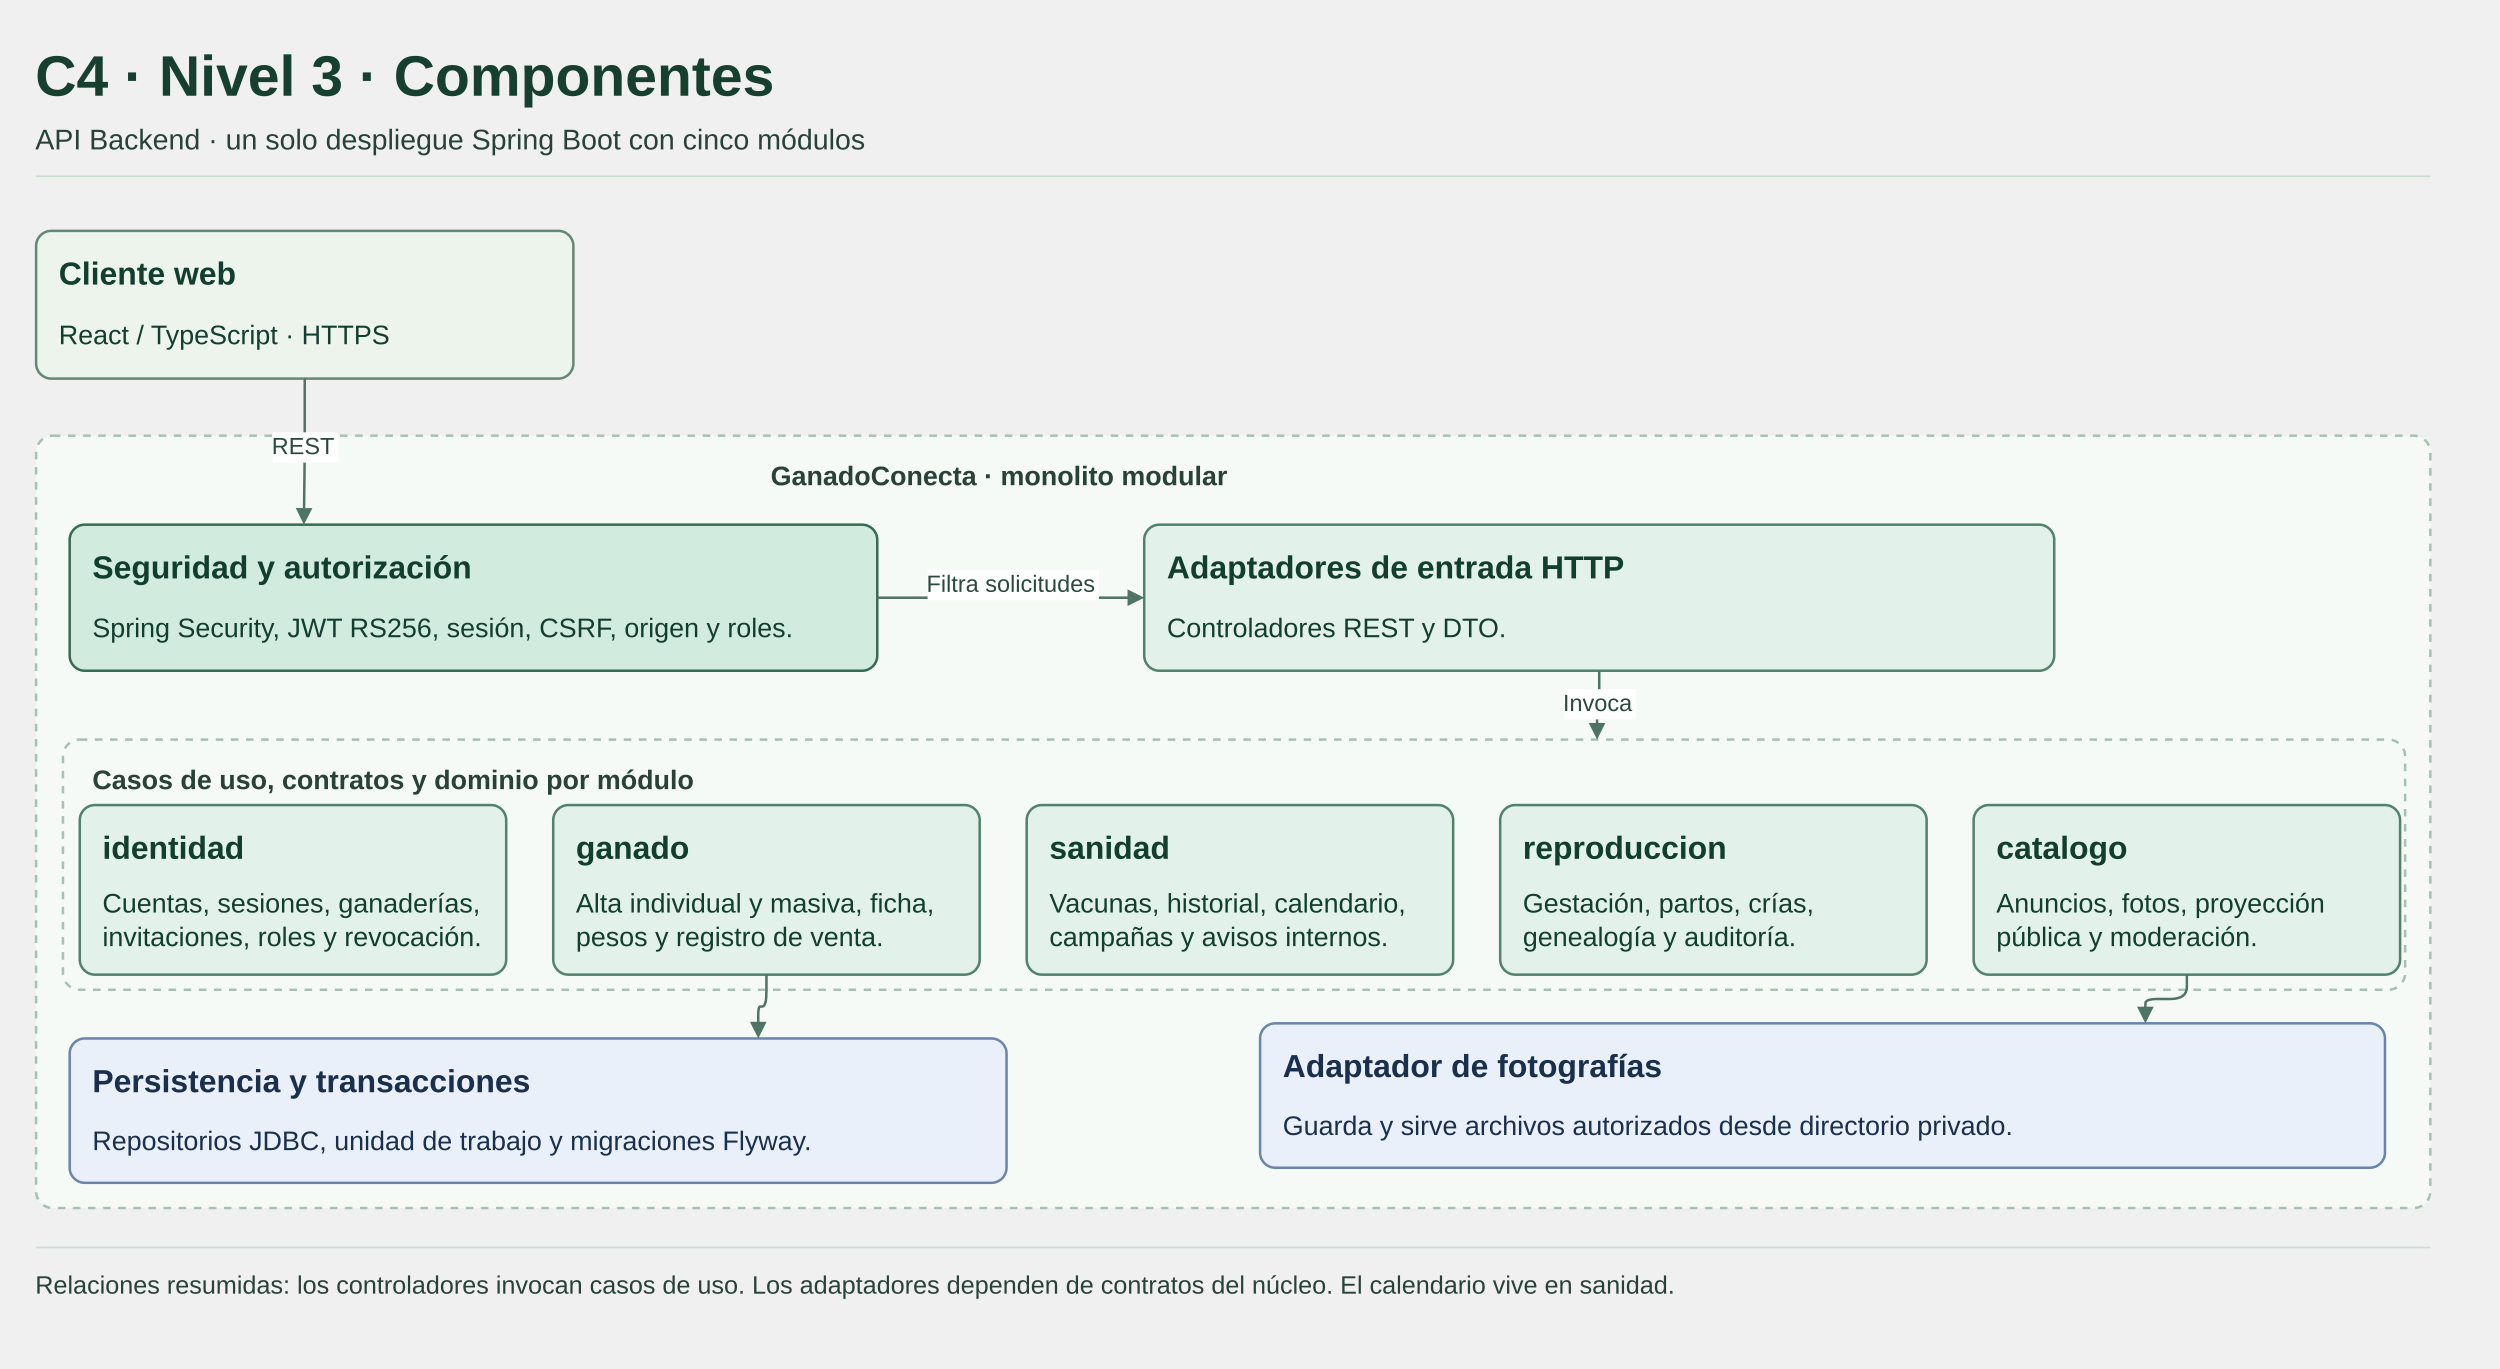
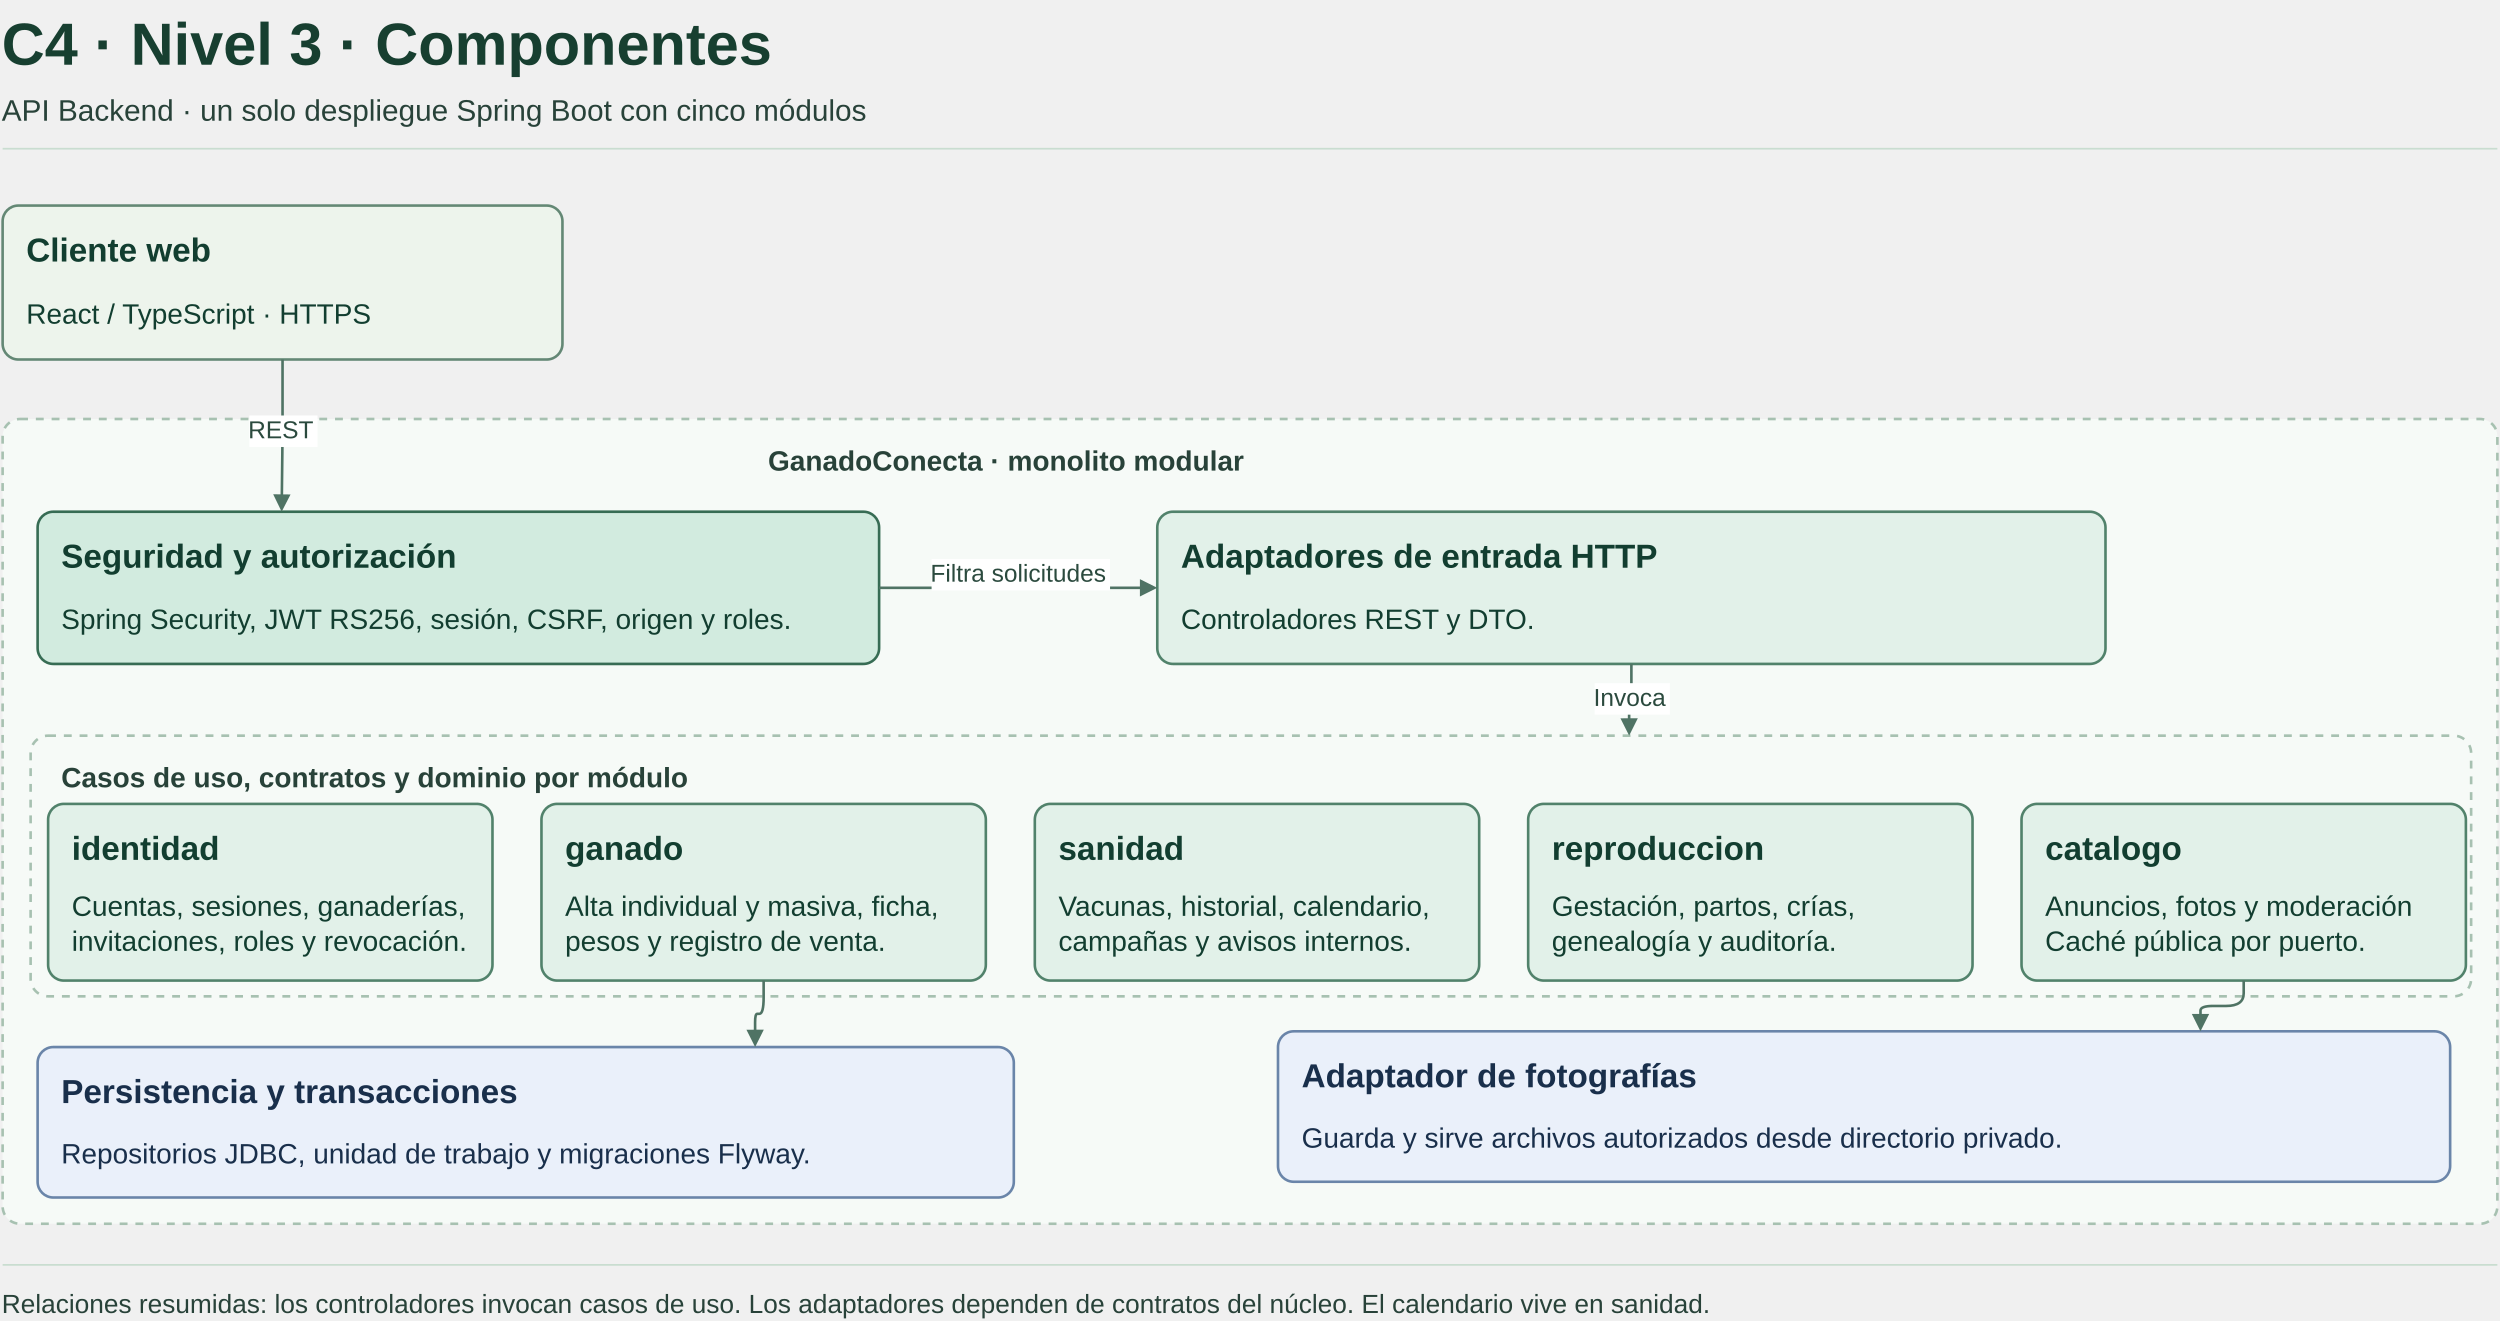
- <svg xmlns="http://www.w3.org/2000/svg" style="background: transparent; background-color: transparent; color-scheme: light;" version="1.1" width="1489px" height="815px" viewBox="-0.5 -0.5 1489 815">
+ <svg xmlns="http://www.w3.org/2000/svg" style="background: transparent; background-color: transparent; color-scheme: light dark;" version="1.1" width="1429px" height="755px" viewBox="-0.5 -0.5 1429 755">
  <defs />
  <g>
    <g data-cell-id="0">
      <g data-cell-id="1">
        <g data-cell-id="titulo">
          <g>
-             <rect x="21" y="19.5" width="1426" height="43" fill="none" stroke="none" pointer-events="all" />
+             <rect x="1" y="-0.5" width="1426" height="43" fill="none" stroke="none" pointer-events="all" />
          </g>
          <g>
            <g fill="#173f30" font-family="&quot;Arial&quot;" font-weight="bold" font-size="34px" style="fill: light-dark(rgb(23, 63, 48), rgb(165, 199, 186));">
-               <text x="20.5" y="56.5">C4 · Nivel 3 · Componentes</text>
+               <text x="0.5" y="36.5">C4 · Nivel 3 · Componentes</text>
            </g>
          </g>
        </g>
        <g data-cell-id="subtitulo">
          <g>
-             <rect x="21" y="71" width="1426" height="21" fill="none" stroke="none" pointer-events="all" />
+             <rect x="1" y="51" width="1426" height="21" fill="none" stroke="none" pointer-events="all" />
          </g>
          <g>
            <g fill="#284239" font-family="&quot;Arial&quot;" font-size="17px" style="fill: light-dark(rgb(40, 66, 57), rgb(168, 191, 183));">
-               <text x="20.5" y="88.5">API Backend · un solo despliegue Spring Boot con cinco módulos</text>
+               <text x="0.5" y="68.5">API Backend · un solo despliegue Spring Boot con cinco módulos</text>
            </g>
          </g>
        </g>
        <g data-cell-id="encabezado">
          <g>
-             <rect x="21" y="104" width="1426" height="1" fill="#c9ddd0" stroke="none" pointer-events="all" style="fill: light-dark(rgb(201, 221, 208), rgb(39, 56, 45));" />
+             <rect x="1" y="84" width="1426" height="1" fill="#c9ddd0" stroke="none" pointer-events="all" style="fill: light-dark(rgb(201, 221, 208), rgb(39, 56, 45));" />
          </g>
        </g>
        <g data-cell-id="cliente">
          <g>
-             <rect x="21" y="137" width="320" height="88" rx="9" ry="9" fill="#edf4ec" stroke="#648875" stroke-width="1.5" pointer-events="all" style="fill: light-dark(rgb(237, 244, 236), rgb(25, 31, 24)); stroke: light-dark(rgb(100, 136, 117), rgb(105, 136, 119));" />
+             <rect x="1" y="117" width="320" height="88" rx="9" ry="9" fill="#edf4ec" stroke="#648875" stroke-width="1.5" pointer-events="all" style="fill: light-dark(rgb(237, 244, 236), rgb(25, 31, 24)); stroke: light-dark(rgb(100, 136, 117), rgb(105, 136, 119));" />
          </g>
          <g data-cell-id="cliente-titulo">
            <g>
-               <rect x="35" y="149" width="292" height="24" fill="none" stroke="none" pointer-events="all" />
-             </g>
-             <g>
-               <g fill="#123e30" font-family="&quot;Arial&quot;" font-weight="bold" font-size="19px" style="fill: light-dark(rgb(18, 62, 48), rgb(164, 202, 190));">
-                 <text x="34.5" y="169">Cliente web</text>
+               <rect x="15" y="129" width="292" height="24" fill="none" stroke="none" pointer-events="all" />
+             </g>
+             <g>
+               <g fill="#123e30" font-family="&quot;Arial&quot;" font-weight="bold" font-size="19px" style="fill: light-dark(rgb(18, 62, 48), rgb(164, 202, 190));">
+                 <text x="14.5" y="149">Cliente web</text>
              </g>
            </g>
          </g>
          <g data-cell-id="cliente-detalle">
            <g>
-               <rect x="35" y="188" width="292" height="20" fill="none" stroke="none" pointer-events="all" />
-             </g>
-             <g>
-               <g fill="#123e30" font-family="&quot;Arial&quot;" font-size="16px" style="fill: light-dark(rgb(18, 62, 48), rgb(164, 202, 190));">
-                 <text x="34.5" y="204.5">React / TypeScript · HTTPS</text>
+               <rect x="15" y="168" width="292" height="20" fill="none" stroke="none" pointer-events="all" />
+             </g>
+             <g>
+               <g fill="#123e30" font-family="&quot;Arial&quot;" font-size="16px" style="fill: light-dark(rgb(18, 62, 48), rgb(164, 202, 190));">
+                 <text x="14.5" y="184.5">React / TypeScript · HTTPS</text>
              </g>
            </g>
          </g>
        </g>
        <g data-cell-id="backend">
          <g>
-             <rect x="21" y="259" width="1426" height="460" rx="10" ry="10" fill="#f6faf7" stroke="#a7c1b1" stroke-width="1.5" stroke-dasharray="4.5 4.5" pointer-events="all" style="fill: light-dark(rgb(246, 250, 247), rgb(20, 24, 21)); stroke: light-dark(rgb(167, 193, 177), rgb(60, 83, 69));" />
+             <rect x="1" y="239" width="1426" height="460" rx="10" ry="10" fill="#f6faf7" stroke="#a7c1b1" stroke-width="1.5" stroke-dasharray="4.5 4.5" pointer-events="all" style="fill: light-dark(rgb(246, 250, 247), rgb(20, 24, 21)); stroke: light-dark(rgb(167, 193, 177), rgb(60, 83, 69));" />
          </g>
        </g>
        <g data-cell-id="backend-titulo">
          <g>
-             <rect x="459" y="272" width="970" height="20" fill="none" stroke="none" pointer-events="all" />
+             <rect x="439" y="252" width="970" height="20" fill="none" stroke="none" pointer-events="all" />
          </g>
          <g>
            <g fill="#284239" font-family="&quot;Arial&quot;" font-weight="bold" font-size="16px" style="fill: light-dark(rgb(40, 66, 57), rgb(168, 191, 183));">
-               <text x="458.5" y="288.5">GanadoConecta · monolito modular</text>
+               <text x="438.5" y="268.5">GanadoConecta · monolito modular</text>
            </g>
          </g>
        </g>
        <g data-cell-id="acceso">
          <g>
-             <rect x="41" y="312" width="481" height="87" rx="9" ry="9" fill="#d2ebdf" stroke="#376c54" stroke-width="1.5" pointer-events="all" style="fill: light-dark(rgb(210, 235, 223), rgb(24, 46, 36)); stroke: light-dark(rgb(55, 108, 84), rgb(121, 167, 146));" />
+             <rect x="21" y="292" width="481" height="87" rx="9" ry="9" fill="#d2ebdf" stroke="#376c54" stroke-width="1.5" pointer-events="all" style="fill: light-dark(rgb(210, 235, 223), rgb(24, 46, 36)); stroke: light-dark(rgb(55, 108, 84), rgb(121, 167, 146));" />
          </g>
          <g data-cell-id="acceso-titulo">
            <g>
-               <rect x="55" y="324" width="453" height="24" fill="none" stroke="none" pointer-events="all" />
-             </g>
-             <g>
-               <g fill="#123e30" font-family="&quot;Arial&quot;" font-weight="bold" font-size="19px" style="fill: light-dark(rgb(18, 62, 48), rgb(164, 202, 190));">
-                 <text x="54.5" y="344">Seguridad y autorización</text>
+               <rect x="35" y="304" width="453" height="24" fill="none" stroke="none" pointer-events="all" />
+             </g>
+             <g>
+               <g fill="#123e30" font-family="&quot;Arial&quot;" font-weight="bold" font-size="19px" style="fill: light-dark(rgb(18, 62, 48), rgb(164, 202, 190));">
+                 <text x="34.5" y="324">Seguridad y autorización</text>
              </g>
            </g>
          </g>
          <g data-cell-id="acceso-detalle">
            <g>
-               <rect x="55" y="362.5" width="453" height="20" fill="none" stroke="none" pointer-events="all" />
-             </g>
-             <g>
-               <g fill="#123e30" font-family="&quot;Arial&quot;" font-size="16px" style="fill: light-dark(rgb(18, 62, 48), rgb(164, 202, 190));">
-                 <text x="54.5" y="379">Spring Security, JWT RS256, sesión, CSRF, origen y roles.</text>
+               <rect x="35" y="342.5" width="453" height="20" fill="none" stroke="none" pointer-events="all" />
+             </g>
+             <g>
+               <g fill="#123e30" font-family="&quot;Arial&quot;" font-size="16px" style="fill: light-dark(rgb(18, 62, 48), rgb(164, 202, 190));">
+                 <text x="34.5" y="359">Spring Security, JWT RS256, sesión, CSRF, origen y roles.</text>
              </g>
            </g>
          </g>
        </g>
        <g data-cell-id="entrada">
          <g>
-             <rect x="681" y="312" width="542" height="87" rx="9" ry="9" fill="#e2f1e9" stroke="#51826b" stroke-width="1.5" pointer-events="all" style="fill: light-dark(rgb(226, 241, 233), rgb(24, 37, 30)); stroke: light-dark(rgb(81, 130, 107), rgb(104, 146, 126));" />
+             <rect x="661" y="292" width="542" height="87" rx="9" ry="9" fill="#e2f1e9" stroke="#51826b" stroke-width="1.5" pointer-events="all" style="fill: light-dark(rgb(226, 241, 233), rgb(24, 37, 30)); stroke: light-dark(rgb(81, 130, 107), rgb(104, 146, 126));" />
          </g>
          <g data-cell-id="entrada-titulo">
            <g>
-               <rect x="695" y="324" width="514" height="24" fill="none" stroke="none" pointer-events="all" />
-             </g>
-             <g>
-               <g fill="#123e30" font-family="&quot;Arial&quot;" font-weight="bold" font-size="19px" style="fill: light-dark(rgb(18, 62, 48), rgb(164, 202, 190));">
-                 <text x="694.5" y="344">Adaptadores de entrada HTTP</text>
+               <rect x="675" y="304" width="514" height="24" fill="none" stroke="none" pointer-events="all" />
+             </g>
+             <g>
+               <g fill="#123e30" font-family="&quot;Arial&quot;" font-weight="bold" font-size="19px" style="fill: light-dark(rgb(18, 62, 48), rgb(164, 202, 190));">
+                 <text x="674.5" y="324">Adaptadores de entrada HTTP</text>
              </g>
            </g>
          </g>
          <g data-cell-id="entrada-detalle">
            <g>
-               <rect x="695" y="362.5" width="514" height="20" fill="none" stroke="none" pointer-events="all" />
-             </g>
-             <g>
-               <g fill="#123e30" font-family="&quot;Arial&quot;" font-size="16px" style="fill: light-dark(rgb(18, 62, 48), rgb(164, 202, 190));">
-                 <text x="694.5" y="379">Controladores REST y DTO.</text>
+               <rect x="675" y="342.5" width="514" height="20" fill="none" stroke="none" pointer-events="all" />
+             </g>
+             <g>
+               <g fill="#123e30" font-family="&quot;Arial&quot;" font-size="16px" style="fill: light-dark(rgb(18, 62, 48), rgb(164, 202, 190));">
+                 <text x="674.5" y="359">Controladores REST y DTO.</text>
              </g>
            </g>
          </g>
        </g>
        <g data-cell-id="cliente-acceso">
          <g>
-             <path d="M 181 225 L 181 258.5 Q 181 268.5 180.88 278.5 L 180.6 302.82" fill="none" stroke="#4f7364" stroke-width="1.5" stroke-miterlimit="10" pointer-events="stroke" style="stroke: light-dark(rgb(79, 115, 100), rgb(122, 153, 140));" />
-             <path d="M 180.51 310.32 L 176.85 302.78 L 184.35 302.87 Z" fill="#4f7364" stroke="#4f7364" stroke-width="1.5" stroke-miterlimit="10" pointer-events="all" style="fill: light-dark(rgb(79, 115, 100), rgb(122, 153, 140)); stroke: light-dark(rgb(79, 115, 100), rgb(122, 153, 140));" />
+             <path d="M 161 205 L 161 238.5 Q 161 248.5 160.88 258.5 L 160.6 282.82" fill="none" stroke="#4f7364" stroke-width="1.5" stroke-miterlimit="10" pointer-events="stroke" style="stroke: light-dark(rgb(79, 115, 100), rgb(122, 153, 140));" />
+             <path d="M 160.51 290.32 L 156.85 282.78 L 164.35 282.87 Z" fill="#4f7364" stroke="#4f7364" stroke-width="1.5" stroke-miterlimit="10" pointer-events="all" style="fill: light-dark(rgb(79, 115, 100), rgb(122, 153, 140)); stroke: light-dark(rgb(79, 115, 100), rgb(122, 153, 140));" />
          </g>
          <g>
            <g fill="#2b4a3e" font-family="&quot;Arial&quot;" text-anchor="middle" font-size="14px" style="fill: light-dark(rgb(43, 74, 62), rgb(160, 186, 176));">
-               <rect fill="#ffffff" stroke="none" x="162" y="257" width="39" height="18" stroke-width="0" style="fill: light-dark(rgb(255, 255, 255), rgb(18, 18, 18));" />
-               <text x="180" y="270">REST</text>
+               <rect fill="#ffffff" stroke="none" x="142" y="237" width="39" height="18" stroke-width="0" style="fill: light-dark(rgb(255, 255, 255), rgb(18, 18, 18));" />
+               <text x="160" y="250">REST</text>
            </g>
          </g>
        </g>
        <g data-cell-id="acceso-rest">
          <g>
-             <path d="M 522 355.5 L 671.82 355.5" fill="none" stroke="#4f7364" stroke-width="1.5" stroke-miterlimit="10" pointer-events="stroke" style="stroke: light-dark(rgb(79, 115, 100), rgb(122, 153, 140));" />
-             <path d="M 679.32 355.5 L 671.82 359.25 L 671.82 351.75 Z" fill="#4f7364" stroke="#4f7364" stroke-width="1.5" stroke-miterlimit="10" pointer-events="all" style="fill: light-dark(rgb(79, 115, 100), rgb(122, 153, 140)); stroke: light-dark(rgb(79, 115, 100), rgb(122, 153, 140));" />
+             <path d="M 502 335.5 L 651.82 335.5" fill="none" stroke="#4f7364" stroke-width="1.5" stroke-miterlimit="10" pointer-events="stroke" style="stroke: light-dark(rgb(79, 115, 100), rgb(122, 153, 140));" />
+             <path d="M 659.32 335.5 L 651.82 339.25 L 651.82 331.75 Z" fill="#4f7364" stroke="#4f7364" stroke-width="1.5" stroke-miterlimit="10" pointer-events="all" style="fill: light-dark(rgb(79, 115, 100), rgb(122, 153, 140)); stroke: light-dark(rgb(79, 115, 100), rgb(122, 153, 140));" />
          </g>
          <g>
            <g fill="#2b4a3e" font-family="&quot;Arial&quot;" text-anchor="middle" font-size="14px" style="fill: light-dark(rgb(43, 74, 62), rgb(160, 186, 176));">
-               <rect fill="#ffffff" stroke="none" x="552" y="339" width="102" height="18" stroke-width="0" style="fill: light-dark(rgb(255, 255, 255), rgb(18, 18, 18));" />
-               <text x="601.5" y="352">Filtra solicitudes</text>
+               <rect fill="#ffffff" stroke="none" x="532" y="319" width="102" height="18" stroke-width="0" style="fill: light-dark(rgb(255, 255, 255), rgb(18, 18, 18));" />
+               <text x="581.5" y="332">Filtra solicitudes</text>
            </g>
          </g>
        </g>
        <g data-cell-id="nucleo">
          <g>
-             <rect x="37" y="440" width="1395" height="149" rx="10" ry="10" fill="#f6faf7" stroke="#a7c1b1" stroke-width="1.5" stroke-dasharray="4.5 4.5" pointer-events="all" style="fill: light-dark(rgb(246, 250, 247), rgb(20, 24, 21)); stroke: light-dark(rgb(167, 193, 177), rgb(60, 83, 69));" />
+             <rect x="17" y="420" width="1395" height="149" rx="10" ry="10" fill="#f6faf7" stroke="#a7c1b1" stroke-width="1.5" stroke-dasharray="4.5 4.5" pointer-events="all" style="fill: light-dark(rgb(246, 250, 247), rgb(20, 24, 21)); stroke: light-dark(rgb(167, 193, 177), rgb(60, 83, 69));" />
          </g>
        </g>
        <g data-cell-id="nucleo-titulo">
          <g>
-             <rect x="55" y="453" width="1359" height="20" fill="none" stroke="none" pointer-events="all" />
+             <rect x="35" y="433" width="1359" height="20" fill="none" stroke="none" pointer-events="all" />
          </g>
          <g>
            <g fill="#284239" font-family="&quot;Arial&quot;" font-weight="bold" font-size="16px" style="fill: light-dark(rgb(40, 66, 57), rgb(168, 191, 183));">
-               <text x="54.5" y="469.5">Casos de uso, contratos y dominio por módulo</text>
+               <text x="34.5" y="449.5">Casos de uso, contratos y dominio por módulo</text>
            </g>
          </g>
        </g>
        <g data-cell-id="rest-nucleo">
          <g>
-             <path d="M 952 399 L 952 409.5 Q 952 419.5 951.35 419.5 L 951.03 419.5 Q 950.7 419.5 950.71 425.16 L 950.71 430.82" fill="none" stroke="#4f7364" stroke-width="1.5" stroke-miterlimit="10" pointer-events="stroke" style="stroke: light-dark(rgb(79, 115, 100), rgb(122, 153, 140));" />
-             <path d="M 950.72 438.32 L 946.96 430.83 L 954.46 430.82 Z" fill="#4f7364" stroke="#4f7364" stroke-width="1.5" stroke-miterlimit="10" pointer-events="all" style="fill: light-dark(rgb(79, 115, 100), rgb(122, 153, 140)); stroke: light-dark(rgb(79, 115, 100), rgb(122, 153, 140));" />
+             <path d="M 932 379 L 932 389.5 Q 932 399.5 931.35 399.5 L 931.03 399.5 Q 930.7 399.5 930.71 405.16 L 930.71 410.82" fill="none" stroke="#4f7364" stroke-width="1.5" stroke-miterlimit="10" pointer-events="stroke" style="stroke: light-dark(rgb(79, 115, 100), rgb(122, 153, 140));" />
+             <path d="M 930.72 418.32 L 926.96 410.83 L 934.46 410.82 Z" fill="#4f7364" stroke="#4f7364" stroke-width="1.5" stroke-miterlimit="10" pointer-events="all" style="fill: light-dark(rgb(79, 115, 100), rgb(122, 153, 140)); stroke: light-dark(rgb(79, 115, 100), rgb(122, 153, 140));" />
          </g>
          <g>
            <g fill="#2b4a3e" font-family="&quot;Arial&quot;" text-anchor="middle" font-size="14px" style="fill: light-dark(rgb(43, 74, 62), rgb(160, 186, 176));">
-               <rect fill="#ffffff" stroke="none" x="931" y="410" width="43" height="18" stroke-width="0" style="fill: light-dark(rgb(255, 255, 255), rgb(18, 18, 18));" />
-               <text x="951" y="423">Invoca</text>
+               <rect fill="#ffffff" stroke="none" x="911" y="390" width="43" height="18" stroke-width="0" style="fill: light-dark(rgb(255, 255, 255), rgb(18, 18, 18));" />
+               <text x="931" y="403">Invoca</text>
            </g>
          </g>
        </g>
        <g data-cell-id="identidad">
          <g>
-             <rect x="47" y="479" width="254" height="101" rx="9" ry="9" fill="#e2f1e9" stroke="#51826b" stroke-width="1.5" pointer-events="all" style="fill: light-dark(rgb(226, 241, 233), rgb(24, 37, 30)); stroke: light-dark(rgb(81, 130, 107), rgb(104, 146, 126));" />
+             <rect x="27" y="459" width="254" height="101" rx="9" ry="9" fill="#e2f1e9" stroke="#51826b" stroke-width="1.5" pointer-events="all" style="fill: light-dark(rgb(226, 241, 233), rgb(24, 37, 30)); stroke: light-dark(rgb(81, 130, 107), rgb(104, 146, 126));" />
          </g>
          <g data-cell-id="identidad-titulo">
            <g>
-               <rect x="61" y="491" width="226" height="24" fill="none" stroke="none" pointer-events="all" />
-             </g>
-             <g>
-               <g fill="#123e30" font-family="&quot;Arial&quot;" font-weight="bold" font-size="19px" style="fill: light-dark(rgb(18, 62, 48), rgb(164, 202, 190));">
-                 <text x="60.5" y="511">identidad</text>
+               <rect x="41" y="471" width="226" height="24" fill="none" stroke="none" pointer-events="all" />
+             </g>
+             <g>
+               <g fill="#123e30" font-family="&quot;Arial&quot;" font-weight="bold" font-size="19px" style="fill: light-dark(rgb(18, 62, 48), rgb(164, 202, 190));">
+                 <text x="40.5" y="491">identidad</text>
              </g>
            </g>
          </g>
          <g data-cell-id="identidad-detalle">
            <g>
-               <rect x="61" y="526.5" width="226" height="20" fill="none" stroke="none" pointer-events="all" />
-             </g>
-             <g>
-               <g fill="#123e30" font-family="&quot;Arial&quot;" font-size="16px" style="fill: light-dark(rgb(18, 62, 48), rgb(164, 202, 190));">
-                 <text x="60.5" y="543">Cuentas, sesiones, ganaderías,</text>
+               <rect x="41" y="506.5" width="226" height="20" fill="none" stroke="none" pointer-events="all" />
+             </g>
+             <g>
+               <g fill="#123e30" font-family="&quot;Arial&quot;" font-size="16px" style="fill: light-dark(rgb(18, 62, 48), rgb(164, 202, 190));">
+                 <text x="40.5" y="523">Cuentas, sesiones, ganaderías,</text>
              </g>
            </g>
          </g>
          <g data-cell-id="identidad-detalle-l1">
            <g>
-               <rect x="61" y="546.5" width="226" height="20" fill="none" stroke="none" pointer-events="all" />
-             </g>
-             <g>
-               <g fill="#123e30" font-family="&quot;Arial&quot;" font-size="16px" style="fill: light-dark(rgb(18, 62, 48), rgb(164, 202, 190));">
-                 <text x="60.5" y="563">invitaciones, roles y revocación.</text>
+               <rect x="41" y="526.5" width="226" height="20" fill="none" stroke="none" pointer-events="all" />
+             </g>
+             <g>
+               <g fill="#123e30" font-family="&quot;Arial&quot;" font-size="16px" style="fill: light-dark(rgb(18, 62, 48), rgb(164, 202, 190));">
+                 <text x="40.5" y="543">invitaciones, roles y revocación.</text>
              </g>
            </g>
          </g>
        </g>
        <g data-cell-id="ganado">
          <g>
-             <rect x="329" y="479" width="254" height="101" rx="9" ry="9" fill="#e2f1e9" stroke="#51826b" stroke-width="1.5" pointer-events="all" style="fill: light-dark(rgb(226, 241, 233), rgb(24, 37, 30)); stroke: light-dark(rgb(81, 130, 107), rgb(104, 146, 126));" />
+             <rect x="309" y="459" width="254" height="101" rx="9" ry="9" fill="#e2f1e9" stroke="#51826b" stroke-width="1.5" pointer-events="all" style="fill: light-dark(rgb(226, 241, 233), rgb(24, 37, 30)); stroke: light-dark(rgb(81, 130, 107), rgb(104, 146, 126));" />
          </g>
          <g data-cell-id="ganado-titulo">
            <g>
-               <rect x="343" y="491" width="226" height="24" fill="none" stroke="none" pointer-events="all" />
-             </g>
-             <g>
-               <g fill="#123e30" font-family="&quot;Arial&quot;" font-weight="bold" font-size="19px" style="fill: light-dark(rgb(18, 62, 48), rgb(164, 202, 190));">
-                 <text x="342.5" y="511">ganado</text>
+               <rect x="323" y="471" width="226" height="24" fill="none" stroke="none" pointer-events="all" />
+             </g>
+             <g>
+               <g fill="#123e30" font-family="&quot;Arial&quot;" font-weight="bold" font-size="19px" style="fill: light-dark(rgb(18, 62, 48), rgb(164, 202, 190));">
+                 <text x="322.5" y="491">ganado</text>
              </g>
            </g>
          </g>
          <g data-cell-id="ganado-detalle">
            <g>
-               <rect x="343" y="526.5" width="226" height="20" fill="none" stroke="none" pointer-events="all" />
-             </g>
-             <g>
-               <g fill="#123e30" font-family="&quot;Arial&quot;" font-size="16px" style="fill: light-dark(rgb(18, 62, 48), rgb(164, 202, 190));">
-                 <text x="342.5" y="543">Alta individual y masiva, ficha,</text>
+               <rect x="323" y="506.5" width="226" height="20" fill="none" stroke="none" pointer-events="all" />
+             </g>
+             <g>
+               <g fill="#123e30" font-family="&quot;Arial&quot;" font-size="16px" style="fill: light-dark(rgb(18, 62, 48), rgb(164, 202, 190));">
+                 <text x="322.5" y="523">Alta individual y masiva, ficha,</text>
              </g>
            </g>
          </g>
          <g data-cell-id="ganado-detalle-l1">
            <g>
-               <rect x="343" y="546.5" width="226" height="20" fill="none" stroke="none" pointer-events="all" />
-             </g>
-             <g>
-               <g fill="#123e30" font-family="&quot;Arial&quot;" font-size="16px" style="fill: light-dark(rgb(18, 62, 48), rgb(164, 202, 190));">
-                 <text x="342.5" y="563">pesos y registro de venta.</text>
+               <rect x="323" y="526.5" width="226" height="20" fill="none" stroke="none" pointer-events="all" />
+             </g>
+             <g>
+               <g fill="#123e30" font-family="&quot;Arial&quot;" font-size="16px" style="fill: light-dark(rgb(18, 62, 48), rgb(164, 202, 190));">
+                 <text x="322.5" y="543">pesos y registro de venta.</text>
              </g>
            </g>
          </g>
        </g>
        <g data-cell-id="sanidad">
          <g>
-             <rect x="611" y="479" width="254" height="101" rx="9" ry="9" fill="#e2f1e9" stroke="#51826b" stroke-width="1.5" pointer-events="all" style="fill: light-dark(rgb(226, 241, 233), rgb(24, 37, 30)); stroke: light-dark(rgb(81, 130, 107), rgb(104, 146, 126));" />
+             <rect x="591" y="459" width="254" height="101" rx="9" ry="9" fill="#e2f1e9" stroke="#51826b" stroke-width="1.5" pointer-events="all" style="fill: light-dark(rgb(226, 241, 233), rgb(24, 37, 30)); stroke: light-dark(rgb(81, 130, 107), rgb(104, 146, 126));" />
          </g>
          <g data-cell-id="sanidad-titulo">
            <g>
-               <rect x="625" y="491" width="226" height="24" fill="none" stroke="none" pointer-events="all" />
-             </g>
-             <g>
-               <g fill="#123e30" font-family="&quot;Arial&quot;" font-weight="bold" font-size="19px" style="fill: light-dark(rgb(18, 62, 48), rgb(164, 202, 190));">
-                 <text x="624.5" y="511">sanidad</text>
+               <rect x="605" y="471" width="226" height="24" fill="none" stroke="none" pointer-events="all" />
+             </g>
+             <g>
+               <g fill="#123e30" font-family="&quot;Arial&quot;" font-weight="bold" font-size="19px" style="fill: light-dark(rgb(18, 62, 48), rgb(164, 202, 190));">
+                 <text x="604.5" y="491">sanidad</text>
              </g>
            </g>
          </g>
          <g data-cell-id="sanidad-detalle">
            <g>
-               <rect x="625" y="526.5" width="226" height="20" fill="none" stroke="none" pointer-events="all" />
-             </g>
-             <g>
-               <g fill="#123e30" font-family="&quot;Arial&quot;" font-size="16px" style="fill: light-dark(rgb(18, 62, 48), rgb(164, 202, 190));">
-                 <text x="624.5" y="543">Vacunas, historial, calendario,</text>
+               <rect x="605" y="506.5" width="226" height="20" fill="none" stroke="none" pointer-events="all" />
+             </g>
+             <g>
+               <g fill="#123e30" font-family="&quot;Arial&quot;" font-size="16px" style="fill: light-dark(rgb(18, 62, 48), rgb(164, 202, 190));">
+                 <text x="604.5" y="523">Vacunas, historial, calendario,</text>
              </g>
            </g>
          </g>
          <g data-cell-id="sanidad-detalle-l1">
            <g>
-               <rect x="625" y="546.5" width="226" height="20" fill="none" stroke="none" pointer-events="all" />
-             </g>
-             <g>
-               <g fill="#123e30" font-family="&quot;Arial&quot;" font-size="16px" style="fill: light-dark(rgb(18, 62, 48), rgb(164, 202, 190));">
-                 <text x="624.5" y="563">campañas y avisos internos.</text>
+               <rect x="605" y="526.5" width="226" height="20" fill="none" stroke="none" pointer-events="all" />
+             </g>
+             <g>
+               <g fill="#123e30" font-family="&quot;Arial&quot;" font-size="16px" style="fill: light-dark(rgb(18, 62, 48), rgb(164, 202, 190));">
+                 <text x="604.5" y="543">campañas y avisos internos.</text>
              </g>
            </g>
          </g>
        </g>
        <g data-cell-id="reproduccion">
          <g>
-             <rect x="893" y="479" width="254" height="101" rx="9" ry="9" fill="#e2f1e9" stroke="#51826b" stroke-width="1.5" pointer-events="all" style="fill: light-dark(rgb(226, 241, 233), rgb(24, 37, 30)); stroke: light-dark(rgb(81, 130, 107), rgb(104, 146, 126));" />
+             <rect x="873" y="459" width="254" height="101" rx="9" ry="9" fill="#e2f1e9" stroke="#51826b" stroke-width="1.5" pointer-events="all" style="fill: light-dark(rgb(226, 241, 233), rgb(24, 37, 30)); stroke: light-dark(rgb(81, 130, 107), rgb(104, 146, 126));" />
          </g>
          <g data-cell-id="reproduccion-titulo">
            <g>
-               <rect x="907" y="491" width="226" height="24" fill="none" stroke="none" pointer-events="all" />
-             </g>
-             <g>
-               <g fill="#123e30" font-family="&quot;Arial&quot;" font-weight="bold" font-size="19px" style="fill: light-dark(rgb(18, 62, 48), rgb(164, 202, 190));">
-                 <text x="906.5" y="511">reproduccion</text>
+               <rect x="887" y="471" width="226" height="24" fill="none" stroke="none" pointer-events="all" />
+             </g>
+             <g>
+               <g fill="#123e30" font-family="&quot;Arial&quot;" font-weight="bold" font-size="19px" style="fill: light-dark(rgb(18, 62, 48), rgb(164, 202, 190));">
+                 <text x="886.5" y="491">reproduccion</text>
              </g>
            </g>
          </g>
          <g data-cell-id="reproduccion-detalle">
            <g>
-               <rect x="907" y="526.5" width="226" height="20" fill="none" stroke="none" pointer-events="all" />
-             </g>
-             <g>
-               <g fill="#123e30" font-family="&quot;Arial&quot;" font-size="16px" style="fill: light-dark(rgb(18, 62, 48), rgb(164, 202, 190));">
-                 <text x="906.5" y="543">Gestación, partos, crías,</text>
+               <rect x="887" y="506.5" width="226" height="20" fill="none" stroke="none" pointer-events="all" />
+             </g>
+             <g>
+               <g fill="#123e30" font-family="&quot;Arial&quot;" font-size="16px" style="fill: light-dark(rgb(18, 62, 48), rgb(164, 202, 190));">
+                 <text x="886.5" y="523">Gestación, partos, crías,</text>
              </g>
            </g>
          </g>
          <g data-cell-id="reproduccion-detalle-l1">
            <g>
-               <rect x="907" y="546.5" width="226" height="20" fill="none" stroke="none" pointer-events="all" />
-             </g>
-             <g>
-               <g fill="#123e30" font-family="&quot;Arial&quot;" font-size="16px" style="fill: light-dark(rgb(18, 62, 48), rgb(164, 202, 190));">
-                 <text x="906.5" y="563">genealogía y auditoría.</text>
+               <rect x="887" y="526.5" width="226" height="20" fill="none" stroke="none" pointer-events="all" />
+             </g>
+             <g>
+               <g fill="#123e30" font-family="&quot;Arial&quot;" font-size="16px" style="fill: light-dark(rgb(18, 62, 48), rgb(164, 202, 190));">
+                 <text x="886.5" y="543">genealogía y auditoría.</text>
              </g>
            </g>
          </g>
        </g>
        <g data-cell-id="catalogo">
          <g>
-             <rect x="1175" y="479" width="254" height="101" rx="9" ry="9" fill="#e2f1e9" stroke="#51826b" stroke-width="1.5" pointer-events="all" style="fill: light-dark(rgb(226, 241, 233), rgb(24, 37, 30)); stroke: light-dark(rgb(81, 130, 107), rgb(104, 146, 126));" />
+             <rect x="1155" y="459" width="254" height="101" rx="9" ry="9" fill="#e2f1e9" stroke="#51826b" stroke-width="1.5" pointer-events="all" style="fill: light-dark(rgb(226, 241, 233), rgb(24, 37, 30)); stroke: light-dark(rgb(81, 130, 107), rgb(104, 146, 126));" />
          </g>
          <g data-cell-id="catalogo-titulo">
            <g>
-               <rect x="1189" y="491" width="226" height="24" fill="none" stroke="none" pointer-events="all" />
-             </g>
-             <g>
-               <g fill="#123e30" font-family="&quot;Arial&quot;" font-weight="bold" font-size="19px" style="fill: light-dark(rgb(18, 62, 48), rgb(164, 202, 190));">
-                 <text x="1188.5" y="511">catalogo</text>
+               <rect x="1169" y="471" width="226" height="24" fill="none" stroke="none" pointer-events="all" />
+             </g>
+             <g>
+               <g fill="#123e30" font-family="&quot;Arial&quot;" font-weight="bold" font-size="19px" style="fill: light-dark(rgb(18, 62, 48), rgb(164, 202, 190));">
+                 <text x="1168.5" y="491">catalogo</text>
              </g>
            </g>
          </g>
          <g data-cell-id="catalogo-detalle">
            <g>
-               <rect x="1189" y="526.5" width="226" height="20" fill="none" stroke="none" pointer-events="all" />
-             </g>
-             <g>
-               <g fill="#123e30" font-family="&quot;Arial&quot;" font-size="16px" style="fill: light-dark(rgb(18, 62, 48), rgb(164, 202, 190));">
-                 <text x="1188.5" y="543">Anuncios, fotos, proyección</text>
+               <rect x="1169" y="506.5" width="226" height="20" fill="none" stroke="none" pointer-events="all" />
+             </g>
+             <g>
+               <g fill="#123e30" font-family="&quot;Arial&quot;" font-size="16px" style="fill: light-dark(rgb(18, 62, 48), rgb(164, 202, 190));">
+                 <text x="1168.5" y="523">Anuncios, fotos y moderación</text>
              </g>
            </g>
          </g>
          <g data-cell-id="catalogo-detalle-l1">
            <g>
-               <rect x="1189" y="546.5" width="226" height="20" fill="none" stroke="none" pointer-events="all" />
-             </g>
-             <g>
-               <g fill="#123e30" font-family="&quot;Arial&quot;" font-size="16px" style="fill: light-dark(rgb(18, 62, 48), rgb(164, 202, 190));">
-                 <text x="1188.5" y="563">pública y moderación.</text>
+               <rect x="1169" y="526.5" width="226" height="20" fill="none" stroke="none" pointer-events="all" />
+             </g>
+             <g>
+               <g fill="#123e30" font-family="&quot;Arial&quot;" font-size="16px" style="fill: light-dark(rgb(18, 62, 48), rgb(164, 202, 190));">
+                 <text x="1168.5" y="543">Caché pública por puerto.</text>
              </g>
            </g>
          </g>
        </g>
        <g data-cell-id="persistencia">
          <g>
-             <rect x="41" y="618" width="558" height="86" rx="9" ry="9" fill="#eaf0fa" stroke="#6a85a9" stroke-width="1.5" pointer-events="all" style="fill: light-dark(rgb(234, 240, 250), rgb(27, 32, 41)); stroke: light-dark(rgb(106, 133, 169), rgb(105, 128, 159));" />
+             <rect x="21" y="598" width="558" height="86" rx="9" ry="9" fill="#eaf0fa" stroke="#6a85a9" stroke-width="1.5" pointer-events="all" style="fill: light-dark(rgb(234, 240, 250), rgb(27, 32, 41)); stroke: light-dark(rgb(106, 133, 169), rgb(105, 128, 159));" />
          </g>
          <g data-cell-id="persistencia-titulo">
            <g>
-               <rect x="55" y="630" width="530" height="24" fill="none" stroke="none" pointer-events="all" />
+               <rect x="35" y="610" width="530" height="24" fill="none" stroke="none" pointer-events="all" />
            </g>
            <g>
              <g fill="#192f4b" font-family="&quot;Arial&quot;" font-weight="bold" font-size="19px" style="fill: light-dark(rgb(25, 47, 75), rgb(183, 202, 226));">
-                 <text x="54.5" y="650">Persistencia y transacciones</text>
+                 <text x="34.5" y="630">Persistencia y transacciones</text>
              </g>
            </g>
          </g>
          <g data-cell-id="persistencia-detalle">
            <g>
-               <rect x="55" y="668" width="530" height="20" fill="none" stroke="none" pointer-events="all" />
+               <rect x="35" y="648" width="530" height="20" fill="none" stroke="none" pointer-events="all" />
            </g>
            <g>
              <g fill="#192f4b" font-family="&quot;Arial&quot;" font-size="16px" style="fill: light-dark(rgb(25, 47, 75), rgb(183, 202, 226));">
-                 <text x="54.5" y="684.5">Repositorios JDBC, unidad de trabajo y migraciones Flyway.</text>
+                 <text x="34.5" y="664.5">Repositorios JDBC, unidad de trabajo y migraciones Flyway.</text>
              </g>
            </g>
          </g>
        </g>
        <g data-cell-id="archivos">
          <g>
-             <rect x="750" y="609" width="670" height="86" rx="9" ry="9" fill="#eaf0fa" stroke="#6a85a9" stroke-width="1.5" pointer-events="all" style="fill: light-dark(rgb(234, 240, 250), rgb(27, 32, 41)); stroke: light-dark(rgb(106, 133, 169), rgb(105, 128, 159));" />
+             <rect x="730" y="589" width="670" height="86" rx="9" ry="9" fill="#eaf0fa" stroke="#6a85a9" stroke-width="1.5" pointer-events="all" style="fill: light-dark(rgb(234, 240, 250), rgb(27, 32, 41)); stroke: light-dark(rgb(106, 133, 169), rgb(105, 128, 159));" />
          </g>
          <g data-cell-id="archivos-titulo">
            <g>
-               <rect x="764" y="621" width="642" height="24" fill="none" stroke="none" pointer-events="all" />
+               <rect x="744" y="601" width="642" height="24" fill="none" stroke="none" pointer-events="all" />
            </g>
            <g>
              <g fill="#192f4b" font-family="&quot;Arial&quot;" font-weight="bold" font-size="19px" style="fill: light-dark(rgb(25, 47, 75), rgb(183, 202, 226));">
-                 <text x="763.5" y="641">Adaptador de fotografías</text>
+                 <text x="743.5" y="621">Adaptador de fotografías</text>
              </g>
            </g>
          </g>
          <g data-cell-id="archivos-detalle">
            <g>
-               <rect x="764" y="659" width="642" height="20" fill="none" stroke="none" pointer-events="all" />
+               <rect x="744" y="639" width="642" height="20" fill="none" stroke="none" pointer-events="all" />
            </g>
            <g>
              <g fill="#192f4b" font-family="&quot;Arial&quot;" font-size="16px" style="fill: light-dark(rgb(25, 47, 75), rgb(183, 202, 226));">
-                 <text x="763.5" y="675.5">Guarda y sirve archivos autorizados desde directorio privado.</text>
+                 <text x="743.5" y="655.5">Guarda y sirve archivos autorizados desde directorio privado.</text>
              </g>
            </g>
          </g>
        </g>
        <g data-cell-id="ganado-db">
          <g>
-             <path d="M 456 580 L 456 589.5 Q 456 599 453.55 599 L 452.33 599 Q 451.1 599 451.11 603.91 L 451.12 608.82" fill="none" stroke="#4f7364" stroke-width="1.5" stroke-miterlimit="10" pointer-events="stroke" style="stroke: light-dark(rgb(79, 115, 100), rgb(122, 153, 140));" />
-             <path d="M 451.13 616.32 L 447.37 608.83 L 454.87 608.82 Z" fill="#4f7364" stroke="#4f7364" stroke-width="1.5" stroke-miterlimit="10" pointer-events="all" style="fill: light-dark(rgb(79, 115, 100), rgb(122, 153, 140)); stroke: light-dark(rgb(79, 115, 100), rgb(122, 153, 140));" />
+             <path d="M 436 560 L 436 569.5 Q 436 579 433.55 579 L 432.33 579 Q 431.1 579 431.11 583.91 L 431.12 588.82" fill="none" stroke="#4f7364" stroke-width="1.5" stroke-miterlimit="10" pointer-events="stroke" style="stroke: light-dark(rgb(79, 115, 100), rgb(122, 153, 140));" />
+             <path d="M 431.13 596.32 L 427.37 588.83 L 434.87 588.82 Z" fill="#4f7364" stroke="#4f7364" stroke-width="1.5" stroke-miterlimit="10" pointer-events="all" style="fill: light-dark(rgb(79, 115, 100), rgb(122, 153, 140)); stroke: light-dark(rgb(79, 115, 100), rgb(122, 153, 140));" />
          </g>
        </g>
        <g data-cell-id="catalogo-fotos">
          <g>
-             <path d="M 1302 580 L 1302 587.25 Q 1302 594.5 1292 594.5 L 1284.65 594.5 Q 1277.3 594.5 1277.3 597.16 L 1277.3 599.82" fill="none" stroke="#4f7364" stroke-width="1.5" stroke-miterlimit="10" pointer-events="stroke" style="stroke: light-dark(rgb(79, 115, 100), rgb(122, 153, 140));" />
-             <path d="M 1277.29 607.32 L 1273.55 599.82 L 1281.05 599.83 Z" fill="#4f7364" stroke="#4f7364" stroke-width="1.5" stroke-miterlimit="10" pointer-events="all" style="fill: light-dark(rgb(79, 115, 100), rgb(122, 153, 140)); stroke: light-dark(rgb(79, 115, 100), rgb(122, 153, 140));" />
+             <path d="M 1282 560 L 1282 567.25 Q 1282 574.5 1272 574.5 L 1264.65 574.5 Q 1257.3 574.5 1257.3 577.16 L 1257.3 579.82" fill="none" stroke="#4f7364" stroke-width="1.5" stroke-miterlimit="10" pointer-events="stroke" style="stroke: light-dark(rgb(79, 115, 100), rgb(122, 153, 140));" />
+             <path d="M 1257.29 587.32 L 1253.55 579.82 L 1261.05 579.83 Z" fill="#4f7364" stroke="#4f7364" stroke-width="1.5" stroke-miterlimit="10" pointer-events="all" style="fill: light-dark(rgb(79, 115, 100), rgb(122, 153, 140)); stroke: light-dark(rgb(79, 115, 100), rgb(122, 153, 140));" />
          </g>
        </g>
        <g data-cell-id="pie-linea">
          <g>
-             <rect x="21" y="742" width="1426" height="1" fill="#c9ddd0" stroke="none" pointer-events="all" style="fill: light-dark(rgb(201, 221, 208), rgb(39, 56, 45));" />
+             <rect x="1" y="722" width="1426" height="1" fill="#c9ddd0" stroke="none" pointer-events="all" style="fill: light-dark(rgb(201, 221, 208), rgb(39, 56, 45));" />
          </g>
        </g>
        <g data-cell-id="pie">
          <g>
-             <rect x="21" y="754.5" width="1426" height="19" fill="none" stroke="none" pointer-events="all" />
+             <rect x="1" y="734.5" width="1426" height="19" fill="none" stroke="none" pointer-events="all" />
          </g>
          <g>
            <g fill="#284239" font-family="&quot;Arial&quot;" font-size="15px" style="fill: light-dark(rgb(40, 66, 57), rgb(168, 191, 183));">
-               <text x="20.5" y="770">Relaciones resumidas: los controladores invocan casos de uso. Los adaptadores dependen de contratos del núcleo. El calendario vive en sanidad.</text>
+               <text x="0.5" y="750">Relaciones resumidas: los controladores invocan casos de uso. Los adaptadores dependen de contratos del núcleo. El calendario vive en sanidad.</text>
            </g>
          </g>
        </g>
      </g>
    </g>
  </g>
</svg>
